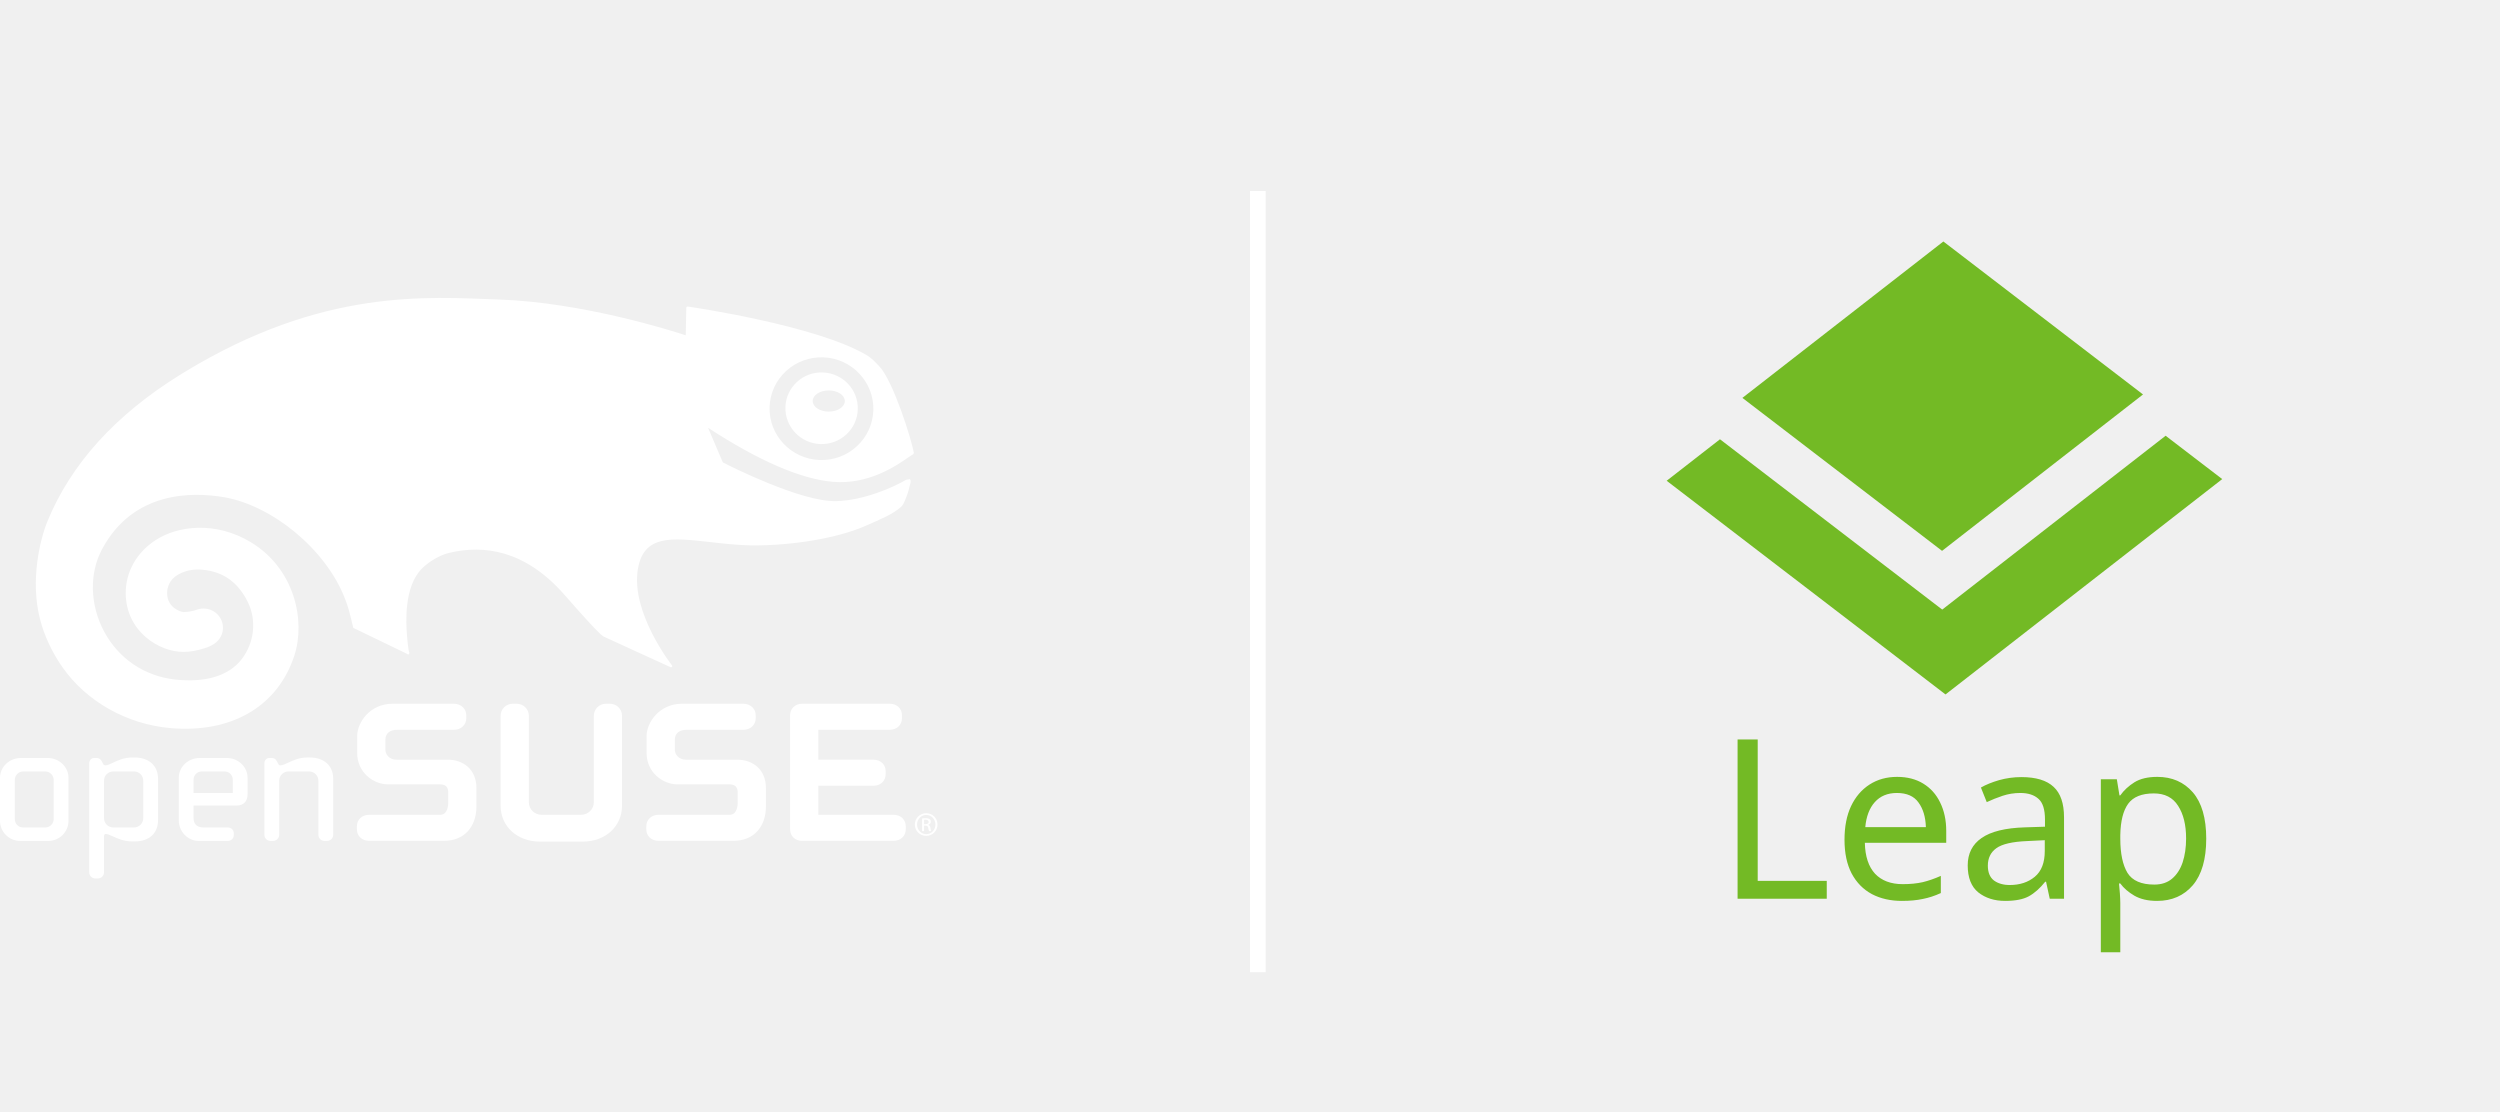
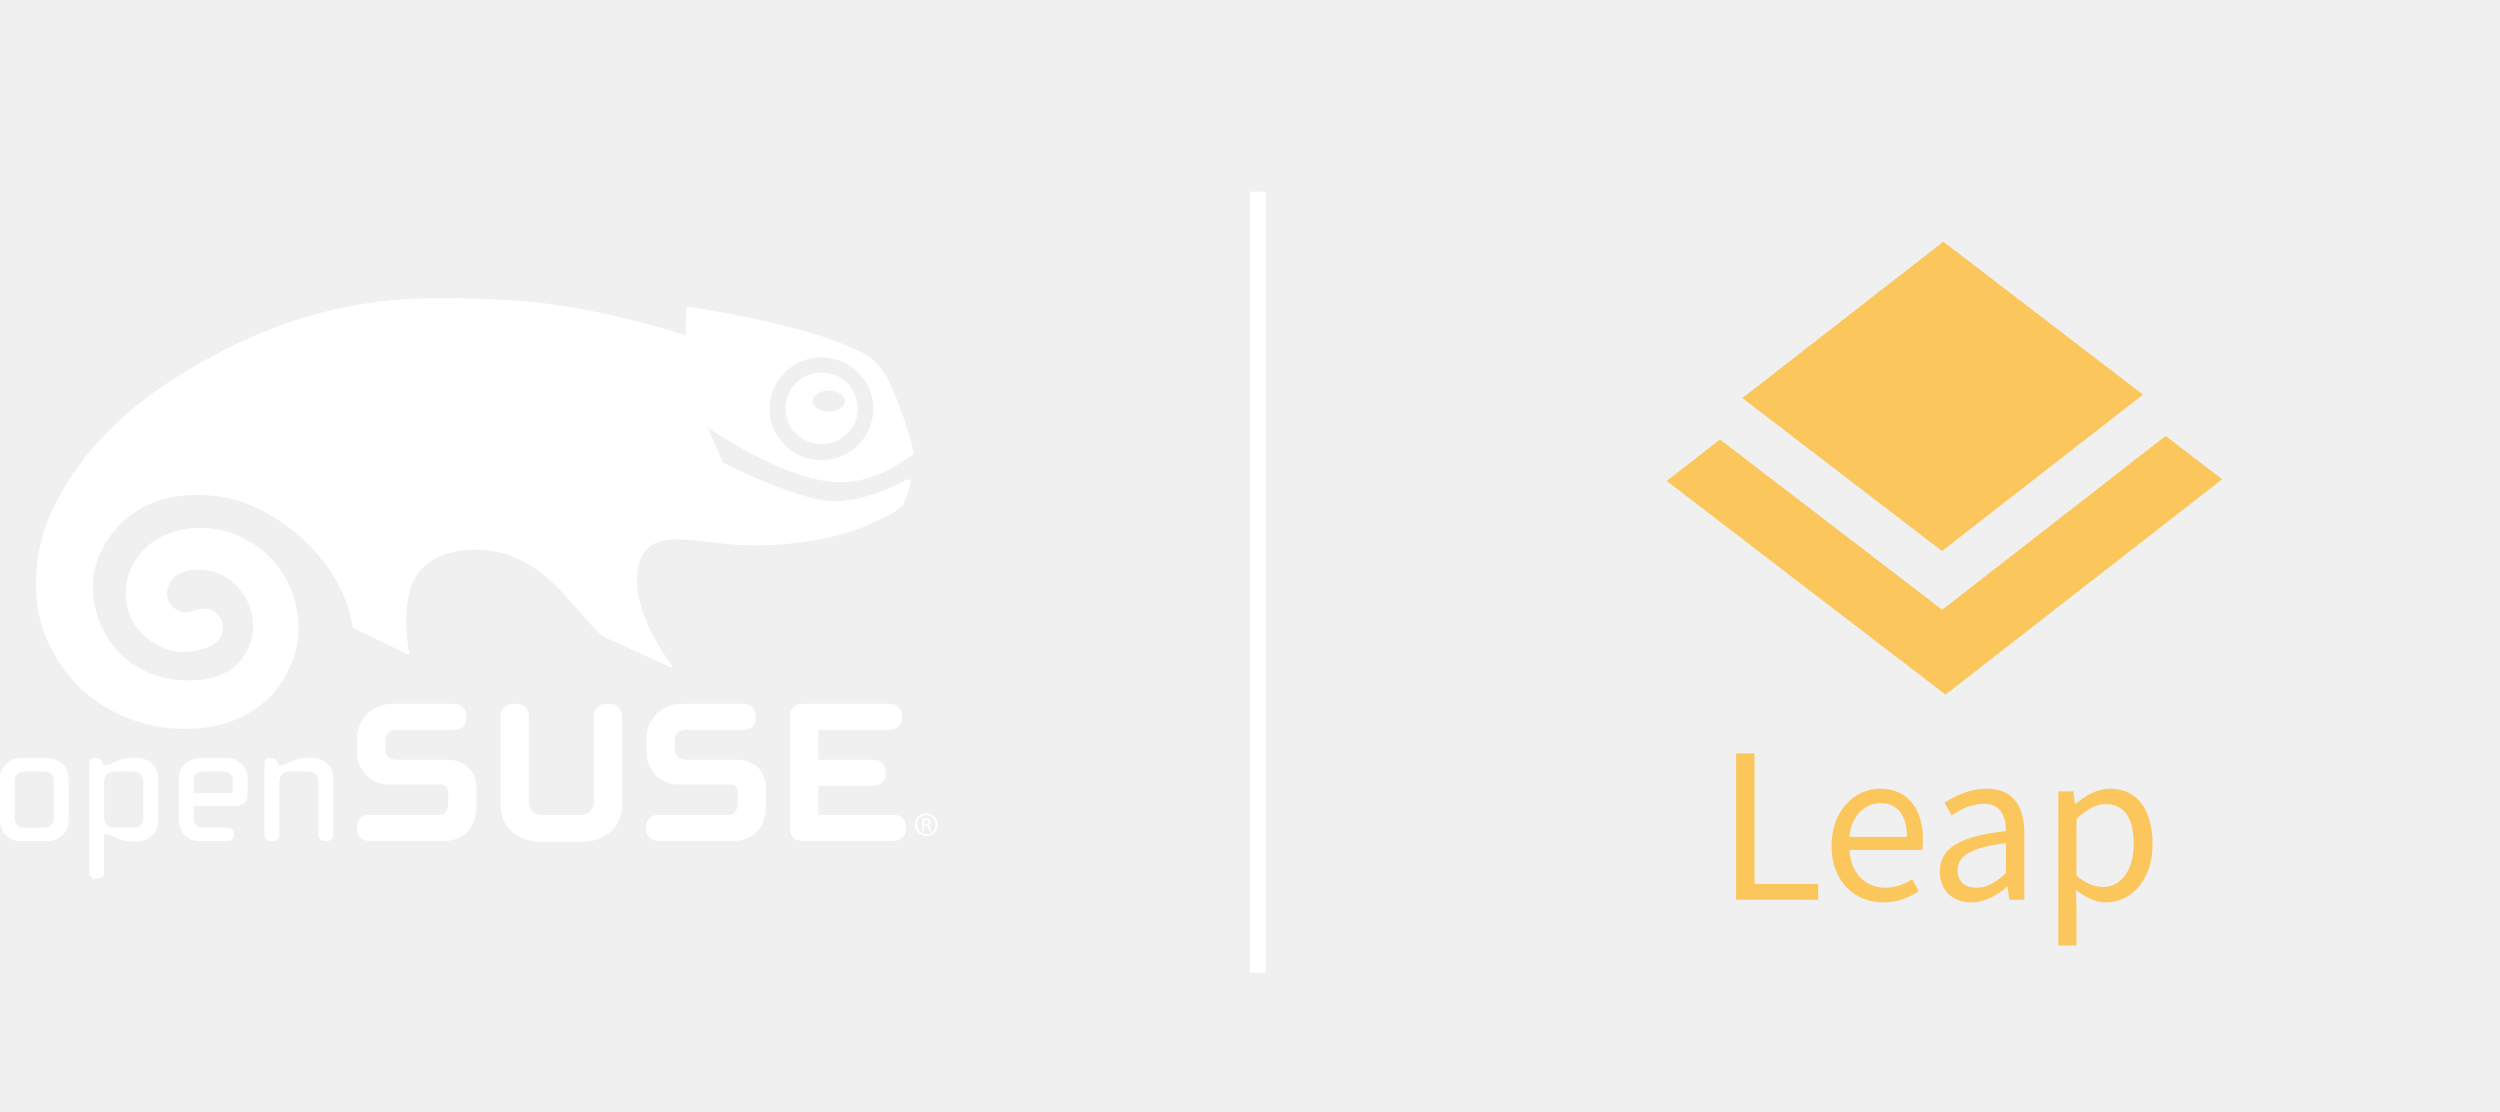
- <svg xmlns="http://www.w3.org/2000/svg" width="180" height="80" viewBox="0 0 180 80" preserveAspectRatio="xMidYMid meet" version="1.1" id="svg8">
-   <defs id="defs2" />
-   <g id="layer1" transform="translate(0,-1042.52)">
-     <g id="g887" transform="matrix(0.2109375,0,0,0.2086679,-0.107035,1063.614)">
-       <path d="m 281.365,27.426 c -3.311,-0.119 -6.451,1.051 -8.85,3.301 -2.399,2.25 -3.815,5.298 -3.915,8.599 -0.23,6.821 5.111,12.559 11.916,12.81 3.31,0.1 6.465,-1.07 8.878,-3.32 2.41,-2.261 3.795,-5.311 3.901,-8.599 0.23,-6.819 -5.109,-12.549 -11.93,-12.791 z m 2.02,13.512 c -3.031,0 -5.479,-1.64 -5.479,-3.65 0,-2.029 2.448,-3.66 5.479,-3.66 3.031,0 5.486,1.631 5.486,3.66 -0.002,2.01 -2.457,3.65 -5.486,3.65 z m 27.153,15.799 c 0.805,-0.531 1.396,-0.972 1.645,-1.07 l 0.268,-0.419 c -0.68,-4.279 -7.059,-25.029 -11.884,-30.019 -1.329,-1.359 -2.394,-2.699 -4.55,-3.96 C 278.564,11.098 237.155,4.96 235.216,4.679 l -0.33,0.091 -0.125,0.3 c 0,0 -0.16,8.58 -0.184,9.539 -4.229,-1.421 -34.972,-11.351 -63.791,-12.351 -24.44,-0.859 -60.033,-4.02 -107.196,24.98 l -1.394,0.868 C 40.006,41.948 24.686,59.017 16.678,78.846 c -2.512,6.24 -5.889,20.32 -2.541,33.569 1.442,5.791 4.13,11.611 7.756,16.819 8.194,11.77 21.944,19.58 36.749,20.899 20.904,1.87 36.733,-7.519 42.363,-25.099 3.871,-12.13 0,-29.928 -14.839,-39.008 C 74.094,78.636 61.115,80.316 53.586,85.297 47.055,89.627 43.356,96.357 43.421,103.747 c 0.151,13.11 11.444,20.078 19.564,20.099 2.359,0 4.728,-0.41 7.4,-1.28 0.951,-0.289 1.845,-0.649 2.831,-1.259 l 0.309,-0.181 0.195,-0.13 -0.065,0.039 c 1.85,-1.261 2.964,-3.311 2.964,-5.511 0,-0.6 -0.084,-1.208 -0.256,-1.821 -0.959,-3.32 -4.239,-5.328 -7.638,-4.709 l -0.46,0.109 -0.621,0.189 -0.901,0.31 c -1.87,0.46 -3.269,0.5 -3.569,0.51 -0.951,-0.061 -5.625,-1.461 -5.625,-6.58 v -0.07 c 0,-1.88 0.754,-3.199 1.17,-3.92 1.454,-2.28 5.435,-4.518 10.814,-4.05 7.059,0.61 12.149,4.23 15.52,11.06 3.129,6.349 2.31,14.159 -2.11,19.88 -4.39,5.668 -12.205,8.078 -22.598,6.959 -10.481,-1.159 -19.34,-7.191 -24.303,-16.579 -4.856,-9.178 -5.121,-20.059 -0.686,-28.418 10.609,-20.029 30.649,-19.82 41.637,-17.921 16.26,2.82 34.758,17.819 41.319,35.139 1.059,2.761 1.6,4.949 2.071,6.951 l 0.709,2.99 18.37,8.969 0.24,0.181 0.445,-0.04 0.081,-0.53 c -0.114,-0.41 -0.381,-0.789 -0.805,-5.93 -0.349,-4.562 -1.059,-17.051 5.228,-23.24 2.441,-2.419 6.161,-4.578 9.099,-5.269 12.04,-2.941 26.159,-0.912 39.507,14.539 6.91,7.98 10.279,11.619 11.97,13.249 l 0.589,0.531 0.695,0.519 c 0.554,0.302 22.954,10.621 22.954,10.621 l 0.461,-0.11 0.009,-0.479 c -0.149,-0.17 -14.199,-18.328 -11.698,-33.279 1.97,-11.909 11.447,-10.83 24.558,-9.35 4.279,0.5 9.152,1.059 14.196,1.172 14.083,0.089 29.254,-2.512 38.604,-6.602 6.049,-2.629 9.909,-4.379 12.328,-6.579 0.87,-0.721 1.321,-1.891 1.791,-3.15 l 0.33,-0.831 c 0.391,-1.021 0.966,-3.171 1.219,-4.35 0.102,-0.519 0.161,-1.068 -0.209,-1.359 l -1.294,0.24 c -4.106,2.471 -14.369,7.15 -23.965,7.35 -11.914,0.24 -35.898,-11.981 -38.399,-13.28 l -0.24,-0.279 c -0.589,-1.44 -4.19,-9.95 -4.96,-11.749 17.27,11.379 31.594,17.668 42.559,18.638 12.207,1.087 21.722,-5.574 25.785,-8.422 z M 263.191,39.298 c 0.175,-4.73 2.155,-9.12 5.614,-12.34 3.46,-3.231 7.975,-4.9 12.708,-4.749 9.76,0.349 17.43,8.589 17.095,18.338 -0.184,4.73 -2.164,9.12 -5.614,12.33 -3.46,3.25 -7.964,4.92 -12.719,4.76 -9.75,-0.36 -17.411,-8.58 -17.084,-18.338 z" style="fill:#ffffff" id="Geeko" />
-       <path id="path865" d="m 134.486,141.732 c -7.784,0 -12.065,6.58 -12.065,11.13 v 5.84 c 0,6.7 5.474,10.851 10.549,10.851 h 17.819 c 2.245,0 2.715,1.47 2.715,2.71 v 3.769 c 0,0.4 -0.081,4.02 -2.715,4.02 h -24.303 c -2.415,0 -4.16,1.68 -4.16,3.979 v 1.042 c 0,2.291 1.745,3.96 4.16,3.96 h 25.624 c 6.698,0 11.019,-4.66 11.019,-11.879 v -6.302 c 0,-6.779 -4.87,-9.809 -9.706,-9.809 h -17.533 c -2.64,0 -3.836,-1.98 -3.836,-3.38 v -3.48 c 0,-2.191 1.464,-3.46 4.025,-3.46 h 19.408 c 2.38,0 4.171,-1.71 4.171,-3.971 v -1.04 c 0,-2.269 -1.821,-3.981 -4.251,-3.981 z" style="fill:#ffffff" />
-       <path id="path867" d="m 207.349,141.732 c -2.301,0 -4.155,1.87 -4.155,4.171 v 29.838 c 0,2.39 -1.95,4.311 -4.311,4.311 h -13.545 c -2.369,0 -4.309,-1.92 -4.309,-4.311 v -29.838 c 0,-2.301 -1.87,-4.171 -4.169,-4.171 h -1.31 c -2.334,0 -4.171,1.842 -4.171,4.171 v 30.968 c 0,7.21 5.674,12.44 13.489,12.44 h 14.485 c 7.805,0 13.475,-5.228 13.475,-12.44 v -30.968 c 0,-2.329 -1.829,-4.171 -4.16,-4.171 z" style="fill:#ffffff" />
-       <path id="path869" d="m 233.281,141.732 c -7.78,0 -12.074,6.58 -12.074,11.13 v 5.84 c 0,6.7 5.484,10.851 10.563,10.851 h 17.814 c 2.248,0 2.72,1.47 2.72,2.71 v 3.769 c 0,0.4 -0.081,4.02 -2.72,4.02 h -24.314 c -2.405,0 -4.16,1.68 -4.16,3.979 v 1.042 c 0,2.291 1.756,3.96 4.16,3.96 h 25.633 c 6.7,0 11.041,-4.66 11.041,-11.879 v -6.302 c 0,-6.779 -4.885,-9.809 -9.72,-9.809 h -17.533 c -2.647,0 -3.839,-1.98 -3.839,-3.38 v -3.48 c 0,-2.191 1.464,-3.46 4.025,-3.46 h 19.419 c 2.375,0 4.158,-1.71 4.158,-3.971 v -1.04 c 0,-2.269 -1.819,-3.981 -4.26,-3.981 z" style="fill:#ffffff" />
-       <path id="path871" d="m 274.246,141.732 c -2.31,0 -4.055,1.712 -4.055,3.981 v 39.358 c 0,2.259 1.705,3.96 3.964,3.96 h 31.364 c 2.415,0 4.16,-1.67 4.16,-3.96 v -1.042 c 0,-2.299 -1.745,-3.979 -4.16,-3.979 0,0 -24.533,0 -25.687,0 0,-1.021 0,-9.011 0,-10.02 1.144,0 18.822,0 18.822,0 2.41,0 4.16,-1.691 4.16,-3.981 v -1.04 c 0,-2.301 -1.75,-3.971 -4.16,-3.971 0,0 -17.679,0 -18.822,0 0,-1.03 0,-9.29 0,-10.32 1.144,0 24.382,0 24.382,0 2.406,0 4.16,-1.659 4.16,-3.971 v -1.04 c 0,-2.301 -1.754,-3.981 -4.16,-3.981 h -29.968 z" style="fill:#ffffff" />
-       <g id="g881" transform="matrix(1.753857,0,0,1.753857,-853.9525,-548.7525)" style="fill:#ffffff">
-         <path id="path873" d="m 491.254,404.369 c -2.241,0 -4.065,1.744 -4.065,3.894 v 8.461 c 0,2.184 1.765,3.963 3.929,3.963 h 5.473 c 2.164,0 3.929,-1.779 3.929,-3.963 v -8.461 c 0,-2.149 -1.825,-3.894 -4.065,-3.894 z m -1.184,12.019 v -7.726 c 0,-0.906 0.744,-1.647 1.654,-1.647 h 4.264 c 0.89,0 1.648,0.758 1.648,1.647 v 7.726 c 0,0.912 -0.738,1.653 -1.648,1.653 h -4.296 c -0.912,0 -1.622,-0.725 -1.622,-1.653 z" style="fill:#ffffff" />
-         <path id="path875" d="m 512.91,404.271 c -1.578,0 -2.768,0.564 -3.723,1.026 -0.582,0.279 -1.086,0.52 -1.477,0.52 -0.177,0 -0.328,-0.08 -0.408,-0.211 l -0.364,-0.696 c -0.091,-0.183 -0.456,-0.541 -0.907,-0.541 h -0.541 c -0.52,0 -0.936,0.467 -0.936,1.037 v 21.461 c 0,0.673 0.531,1.203 1.203,1.203 h 0.468 c 0.667,0 1.209,-0.536 1.209,-1.203 v -7.121 c 0,-0.211 0.137,-0.439 0.276,-0.439 0.391,0 0.895,0.229 1.477,0.496 0.955,0.439 2.145,0.98 3.723,0.98 h 0.505 c 2.794,0 4.532,-1.597 4.532,-4.162 v -8.192 c 0,-2.526 -1.775,-4.157 -4.532,-4.157 h -0.505 z m -5.475,11.952 v -7.39 c 0,-1.021 0.798,-1.818 1.818,-1.818 h 3.997 c 1.021,0 1.818,0.798 1.818,1.818 v 7.39 c 0,1.003 -0.818,1.818 -1.818,1.818 h -3.997 c -1.001,0 -1.818,-0.815 -1.818,-1.818 z" style="fill:#ffffff" />
-         <path id="path877" d="m 526.044,404.369 c -2.241,0 -4.06,1.744 -4.06,3.894 v 8.398 c 0,2.178 1.768,4.025 3.854,4.025 h 5.647 c 0.698,0 1.203,-0.484 1.203,-1.141 v -0.37 c 0,-0.661 -0.505,-1.135 -1.203,-1.135 h -4.639 c -1.3,0 -1.986,-0.639 -1.986,-1.854 0,0 0,-2.115 0,-2.457 0.379,0 8.369,0 8.369,0 1.346,0 2.142,-0.821 2.142,-2.212 v -3.256 c 0,-2.149 -1.822,-3.894 -4.054,-3.894 h -5.273 z m -1.183,4.265 c 0,-0.907 0.713,-1.619 1.621,-1.619 h 4.396 c 0.906,0 1.613,0.712 1.613,1.619 0,0 0,2.28 0,2.622 -0.364,0 -7.258,0 -7.631,0 10e-4,-0.342 10e-4,-2.622 10e-4,-2.622 z" style="fill:#ffffff" />
-         <path id="path879" d="m 546.997,404.271 c -1.573,0 -2.76,0.564 -3.718,1.021 -0.596,0.28 -1.105,0.525 -1.521,0.525 -0.183,0 -0.257,-0.023 -0.399,-0.269 l -0.331,-0.604 c -0.19,-0.382 -0.513,-0.575 -0.949,-0.575 h -0.465 c -0.562,0 -0.972,0.438 -0.972,1.037 v 14.077 c 0,0.667 0.527,1.203 1.206,1.203 h 0.465 c 0.667,0 1.211,-0.542 1.211,-1.203 v -10.65 c 0,-0.998 0.815,-1.818 1.813,-1.818 h 3.999 c 1.001,0 1.816,0.82 1.816,1.818 v 10.65 c 0,0.667 0.53,1.203 1.203,1.203 h 0.47 c 0.667,0 1.209,-0.542 1.209,-1.203 v -11.055 c 0,-2.526 -1.776,-4.157 -4.535,-4.157 z" style="fill:#ffffff" />
-       </g>
-       <g id="g885" transform="matrix(1.753857,0,0,1.753857,-853.9525,-548.7525)" style="fill:#ffffff">
-         <path id="path883" d="m 667.456,415.229 c 1.218,0 2.188,0.99 2.188,2.229 0,1.257 -0.971,2.237 -2.198,2.237 -1.218,0 -2.208,-0.98 -2.208,-2.237 0,-1.238 0.99,-2.229 2.208,-2.229 z m -0.01,0.346 c -0.98,0 -1.782,0.842 -1.782,1.882 0,1.06 0.802,1.891 1.792,1.891 0.99,0.011 1.782,-0.831 1.782,-1.881 0,-1.05 -0.792,-1.892 -1.782,-1.892 z m -0.416,3.179 h -0.396 v -2.485 c 0.208,-0.03 0.406,-0.06 0.703,-0.06 0.377,0 0.624,0.079 0.772,0.188 0.149,0.108 0.229,0.276 0.229,0.515 0,0.326 -0.218,0.524 -0.485,0.604 v 0.021 c 0.218,0.039 0.366,0.237 0.416,0.604 0.06,0.387 0.118,0.535 0.158,0.614 h -0.416 c -0.06,-0.079 -0.119,-0.307 -0.168,-0.634 -0.06,-0.316 -0.218,-0.436 -0.535,-0.436 h -0.277 v 1.069 z m 0,-1.377 h 0.287 c 0.327,0 0.604,-0.118 0.604,-0.426 0,-0.218 -0.158,-0.436 -0.604,-0.436 -0.129,0 -0.218,0.01 -0.287,0.021 z" style="fill:#ffffff" />
-       </g>
-     </g>
-     <path style="fill:none;stroke:#ffffff;stroke-width:1.125px;stroke-linecap:butt;stroke-linejoin:miter;stroke-opacity:1" d="m 90.563,1056.27 -2e-6,56.25" id="path910" />
-     <text xml:space="preserve" style="font-style:normal;font-weight:normal;font-size:48.052px;line-height:1.25;font-family:sans-serif;letter-spacing:0px;word-spacing:0px;fill:#73ba25;fill-opacity:1;stroke:none;stroke-width:1.201" x="123.89" y="1104.3" id="text927" transform="scale(0.9973564,1.002651)">
-       <tspan id="tspan925" x="123.89" y="1104.3" style="font-style:normal;font-variant:normal;font-weight:normal;font-stretch:normal;font-size:16.017px;font-family:'Source Sans Pro';-inkscape-font-specification:'Source Sans Pro';fill:#73ba25;fill-opacity:1;stroke-width:1.201">Leap</tspan>
-     </text>
-     <g id="g844" transform="matrix(0.5742836,0,0,0.5742836,120,1059.907)" style="fill:#73ba25;fill-opacity:1">
-       <path id="path830" d="M 34.526,38.787 59.721,19.179 34.691,0 9.495,19.608 Z" style="fill:#73ba25;fill-opacity:1" />
-       <path id="path832" d="M 34.548,46.15 6.683,24.798 0,29.999 34.961,56.788 69.652,29.79 62.556,24.354 Z" style="fill:#73ba25;fill-opacity:1" />
+ <svg xmlns="http://www.w3.org/2000/svg" version="1.1" width="180" height="80" viewBox="0 0 180 80">
+   <g transform="matrix(.21094 0 0 .20867 -.10704 21.1)" fill="#fff">
+     <path id="a" d="m281.36 27.426c-3.311-0.119-6.451 1.051-8.85 3.301s-3.815 5.298-3.915 8.599c-0.23 6.821 5.111 12.559 11.916 12.81 3.309 0.1 6.465-1.07 8.878-3.32 2.41-2.261 3.795-5.311 3.901-8.599 0.23-6.819-5.109-12.549-11.93-12.791zm2.02 13.512c-3.031 0-5.479-1.64-5.479-3.65 0-2.029 2.448-3.66 5.479-3.66 3.031 0 5.486 1.631 5.486 3.66-2e-3 2.01-2.457 3.65-5.486 3.65zm27.153 15.799c0.805-0.531 1.396-0.972 1.645-1.07l0.268-0.419c-0.68-4.279-7.059-25.029-11.884-30.019-1.329-1.359-2.394-2.699-4.55-3.96-17.454-10.171-58.863-16.309-60.803-16.59l-0.33 0.091-0.125 0.3s-0.16 8.58-0.184 9.539c-4.229-1.421-34.972-11.351-63.791-12.351-24.44-0.859-60.033-4.02-107.2 24.98l-1.394 0.868c-22.19 13.841-37.51 30.91-45.518 50.739-2.511 6.24-5.889 20.32-2.541 33.569 1.442 5.791 4.13 11.611 7.756 16.819 8.194 11.77 21.944 19.58 36.749 20.899 20.904 1.87 36.733-7.519 42.363-25.099 3.871-12.13 0-29.928-14.839-39.008-12.07-7.391-25.049-5.711-32.578-0.73-6.531 4.33-10.23 11.06-10.165 18.451 0.151 13.11 11.444 20.078 19.564 20.099 2.359 0 4.728-0.41 7.399-1.28 0.951-0.289 1.845-0.649 2.831-1.259l0.309-0.181 0.195-0.13-0.065 0.039c1.85-1.261 2.964-3.311 2.964-5.511 0-0.6-0.084-1.208-0.256-1.821-0.959-3.32-4.239-5.328-7.638-4.709l-0.46 0.109-0.621 0.189-0.901 0.31c-1.87 0.46-3.269 0.5-3.569 0.51-0.951-0.061-5.625-1.461-5.625-6.58v-0.07c0-1.88 0.754-3.199 1.17-3.92 1.454-2.28 5.435-4.518 10.814-4.05 7.059 0.61 12.149 4.23 15.52 11.06 3.129 6.349 2.31 14.159-2.11 19.88-4.39 5.668-12.205 8.078-22.598 6.959-10.481-1.159-19.34-7.191-24.303-16.579-4.856-9.178-5.121-20.059-0.686-28.418 10.609-20.029 30.649-19.82 41.637-17.921 16.26 2.82 34.758 17.819 41.319 35.139 1.059 2.761 1.599 4.949 2.071 6.95l0.709 2.99 18.37 8.969 0.24 0.181 0.445-0.04 0.081-0.53c-0.114-0.41-0.381-0.789-0.805-5.93-0.349-4.562-1.059-17.051 5.228-23.24 2.441-2.419 6.161-4.578 9.099-5.269 12.04-2.941 26.159-0.912 39.507 14.539 6.91 7.98 10.279 11.619 11.97 13.249l0.589 0.531 0.695 0.519c0.554 0.302 22.954 10.621 22.954 10.621l0.461-0.11 9e-3 -0.479c-0.149-0.17-14.199-18.328-11.698-33.279 1.97-11.909 11.447-10.83 24.558-9.35 4.279 0.5 9.152 1.059 14.196 1.172 14.083 0.089 29.254-2.511 38.604-6.601 6.049-2.629 9.909-4.379 12.328-6.579 0.87-0.721 1.321-1.891 1.791-3.15l0.33-0.831c0.391-1.021 0.966-3.171 1.219-4.35 0.102-0.519 0.161-1.068-0.209-1.359l-1.294 0.24c-4.106 2.471-14.369 7.151-23.965 7.35-11.914 0.24-35.898-11.981-38.399-13.28l-0.24-0.279c-0.589-1.44-4.19-9.95-4.96-11.749 17.27 11.379 31.594 17.668 42.559 18.638 12.207 1.087 21.722-5.574 25.785-8.422zm-47.347-17.439c0.175-4.73 2.155-9.12 5.614-12.34 3.46-3.231 7.975-4.9 12.708-4.749 9.76 0.349 17.43 8.589 17.095 18.338-0.184 4.73-2.164 9.12-5.614 12.33-3.46 3.25-7.964 4.92-12.719 4.76-9.75-0.36-17.411-8.58-17.084-18.338z" />
+     <path d="m134.49 141.73c-7.784 0-12.065 6.58-12.065 11.13v5.84c0 6.7 5.474 10.851 10.549 10.851h17.819c2.245 0 2.715 1.47 2.715 2.71v3.769c0 0.4-0.081 4.02-2.715 4.02h-24.303c-2.415 0-4.16 1.68-4.16 3.979v1.042c0 2.291 1.745 3.96 4.16 3.96h25.624c6.698 0 11.019-4.66 11.019-11.879v-6.302c0-6.779-4.87-9.809-9.706-9.809h-17.533c-2.64 0-3.836-1.98-3.836-3.38v-3.48c0-2.191 1.464-3.46 4.025-3.46h19.408c2.38 0 4.171-1.71 4.171-3.971v-1.04c0-2.269-1.821-3.981-4.251-3.981z" />
+     <path d="m207.35 141.73c-2.301 0-4.155 1.87-4.155 4.171v29.838c0 2.39-1.95 4.311-4.311 4.311h-13.545c-2.369 0-4.309-1.921-4.309-4.311v-29.838c0-2.301-1.87-4.171-4.169-4.171h-1.31c-2.334 0-4.171 1.842-4.171 4.171v30.968c0 7.21 5.674 12.44 13.489 12.44h14.485c7.805 0 13.475-5.228 13.475-12.44v-30.968c0-2.329-1.829-4.171-4.16-4.171z" />
+     <path d="m233.28 141.73c-7.78 0-12.074 6.58-12.074 11.13v5.84c0 6.7 5.484 10.851 10.563 10.851h17.814c2.248 0 2.72 1.47 2.72 2.71v3.769c0 0.4-0.081 4.02-2.72 4.02h-24.314c-2.405 0-4.16 1.68-4.16 3.979v1.042c0 2.291 1.756 3.96 4.16 3.96h25.633c6.7 0 11.041-4.66 11.041-11.879v-6.302c0-6.779-4.885-9.809-9.72-9.809h-17.533c-2.647 0-3.839-1.98-3.839-3.38v-3.48c0-2.191 1.464-3.46 4.025-3.46h19.419c2.375 0 4.158-1.71 4.158-3.971v-1.04c0-2.269-1.819-3.981-4.26-3.981z" />
+     <path d="m274.25 141.73c-2.31 0-4.055 1.712-4.055 3.981v39.358c0 2.259 1.705 3.96 3.964 3.96h31.364c2.415 0 4.16-1.67 4.16-3.96v-1.042c0-2.299-1.745-3.979-4.16-3.979h-25.687v-10.02h18.822c2.41 0 4.16-1.691 4.16-3.981v-1.04c0-2.301-1.75-3.971-4.16-3.971h-18.822v-10.32h24.382c2.406 0 4.16-1.659 4.16-3.971v-1.04c0-2.301-1.754-3.981-4.16-3.981h-29.968z" />
+     <g transform="matrix(1.7539,0,0,1.7539,-853.95,-548.75)">
+       <path d="m491.25 404.37c-2.241 0-4.065 1.744-4.065 3.894v8.461c0 2.184 1.765 3.963 3.929 3.963h5.473c2.164 0 3.929-1.779 3.929-3.963v-8.461c0-2.149-1.825-3.894-4.065-3.894zm-1.184 12.019v-7.726c0-0.906 0.744-1.647 1.654-1.647h4.264c0.89 0 1.648 0.758 1.648 1.647v7.726c0 0.912-0.738 1.653-1.648 1.653h-4.296c-0.912 0-1.622-0.725-1.622-1.653z" />
+       <path d="m512.91 404.27c-1.578 0-2.768 0.564-3.723 1.026-0.582 0.279-1.086 0.52-1.477 0.52-0.177 0-0.328-0.08-0.408-0.211l-0.364-0.696c-0.091-0.183-0.456-0.541-0.907-0.541h-0.541c-0.52 0-0.936 0.467-0.936 1.037v21.461c0 0.673 0.531 1.203 1.203 1.203h0.468c0.667 0 1.209-0.536 1.209-1.203v-7.121c0-0.211 0.137-0.439 0.276-0.439 0.391 0 0.895 0.229 1.477 0.496 0.955 0.439 2.145 0.98 3.723 0.98h0.505c2.794 0 4.532-1.597 4.532-4.162v-8.192c0-2.526-1.775-4.157-4.532-4.157h-0.505zm-5.475 11.952v-7.39c0-1.021 0.798-1.818 1.818-1.818h3.997c1.021 0 1.818 0.798 1.818 1.818v7.39c0 1.003-0.818 1.818-1.818 1.818h-3.997c-1.001 0-1.818-0.815-1.818-1.818z" />
+       <path d="m526.04 404.37c-2.241 0-4.06 1.744-4.06 3.894v8.398c0 2.178 1.768 4.025 3.854 4.025h5.647c0.698 0 1.203-0.484 1.203-1.141v-0.37c0-0.661-0.505-1.135-1.203-1.135h-4.639c-1.3 0-1.986-0.639-1.986-1.854v-2.457h8.369c1.346 0 2.142-0.821 2.142-2.212v-3.256c0-2.149-1.822-3.894-4.054-3.894h-5.273zm-1.183 4.265c0-0.907 0.713-1.619 1.621-1.619h4.396c0.906 0 1.613 0.712 1.613 1.619v2.622h-7.631c1e-3 -0.342 1e-3 -2.622 1e-3 -2.622z" />
+       <path d="m547 404.27c-1.573 0-2.76 0.564-3.718 1.021-0.596 0.28-1.105 0.525-1.521 0.525-0.183 0-0.257-0.023-0.399-0.269l-0.331-0.604c-0.19-0.382-0.513-0.575-0.949-0.575h-0.465c-0.562 0-0.972 0.438-0.972 1.037v14.077c0 0.667 0.527 1.203 1.206 1.203h0.465c0.667 0 1.211-0.542 1.211-1.203v-10.65c0-0.998 0.815-1.818 1.813-1.818h3.999c1.001 0 1.816 0.82 1.816 1.818v10.65c0 0.667 0.53 1.203 1.203 1.203h0.47c0.667 0 1.209-0.542 1.209-1.203v-11.055c0-2.526-1.776-4.157-4.535-4.157z" />
+       <path d="m667.46 415.23c1.218 0 2.188 0.99 2.188 2.229 0 1.257-0.971 2.237-2.198 2.237-1.218 0-2.208-0.98-2.208-2.237 0-1.238 0.99-2.229 2.208-2.229zm-0.01 0.346c-0.98 0-1.782 0.842-1.782 1.882 0 1.06 0.802 1.891 1.792 1.891 0.99 0.011 1.782-0.831 1.782-1.881s-0.792-1.892-1.782-1.892zm-0.416 3.179h-0.396v-2.485c0.208-0.03 0.406-0.06 0.703-0.06 0.377 0 0.624 0.079 0.772 0.188 0.149 0.108 0.229 0.276 0.229 0.515 0 0.326-0.218 0.524-0.485 0.604v0.021c0.218 0.039 0.366 0.237 0.416 0.604 0.06 0.387 0.118 0.535 0.158 0.614h-0.416c-0.06-0.079-0.119-0.307-0.168-0.634-0.06-0.316-0.218-0.436-0.535-0.436h-0.277v1.069zm0-1.377h0.287c0.327 0 0.604-0.118 0.604-0.426 0-0.218-0.158-0.436-0.604-0.436-0.129 0-0.218 0.01-0.287 0.021z" />
    </g>
  </g>
+   <path d="m90.563 13.8-2e-6 56.25" stroke="#fff" stroke-width="1.125px" />
+   <path d="m125 54.246v10.535h5.91v-1.139h-4.584v-9.396h-1.326zm10.352 2.537c-1.773 0-3.482 1.558-3.482 4.111s1.646 4.08 3.723 4.08c1.054 0 1.886-0.369 2.557-0.803l-0.465-0.867c-0.575 0.369-1.197 0.609-1.932 0.609-1.486 0-2.492-1.059-2.588-2.713h5.238c0.032-0.193 0.049-0.483 0.049-0.756 0-2.232-1.119-3.662-3.1-3.662zm7.699 0c-1.246 0-2.332 0.546-3.051 1.012l0.512 0.916c0.607-0.418 1.422-0.834 2.316-0.834 1.278 0 1.598 0.963 1.598 1.959-3.307 0.369-4.76 1.22-4.76 2.922 0 1.397 0.974 2.217 2.268 2.217 0.974 0 1.837-0.515 2.572-1.125h0.047l0.113 0.932h1.086v-4.785c0-1.943-0.8-3.213-2.701-3.213zm8.867 0c-0.911 0-1.774 0.5-2.477 1.094h-0.047l-0.113-0.9h-1.086v11.098h1.311v-2.633l-0.033-1.365c0.719 0.562 1.439 0.898 2.158 0.898 1.773 0 3.353-1.557 3.353-4.207 0-2.425-1.07-3.984-3.066-3.984zm-16.533 1.045c1.214 0 1.916 0.852 1.916 2.426h-4.152c0.16-1.542 1.15-2.426 2.236-2.426zm16.197 0.064c1.47 0 2.045 1.157 2.045 2.875 0 1.927-0.943 3.1-2.221 3.1-0.511 0-1.198-0.226-1.9-0.82v-4.094c0.767-0.691 1.421-1.06 2.076-1.06zm-7.156 2.811v2.168c-0.751 0.675-1.359 1.043-2.109 1.043-0.767 0-1.373-0.369-1.373-1.252 0-0.996 0.895-1.638 3.482-1.959z" fill="#fbc75d" />
+   <path d="m139.92 17.4-14.469 11.26 14.375 11.014 14.469-11.26-14.375-11.014zm16.002 13.986-16.084 12.516-16.002-12.262-3.838 2.986 20.078 15.385 19.922-15.504-4.076-3.121z" fill="#fbc75d" />
</svg>
